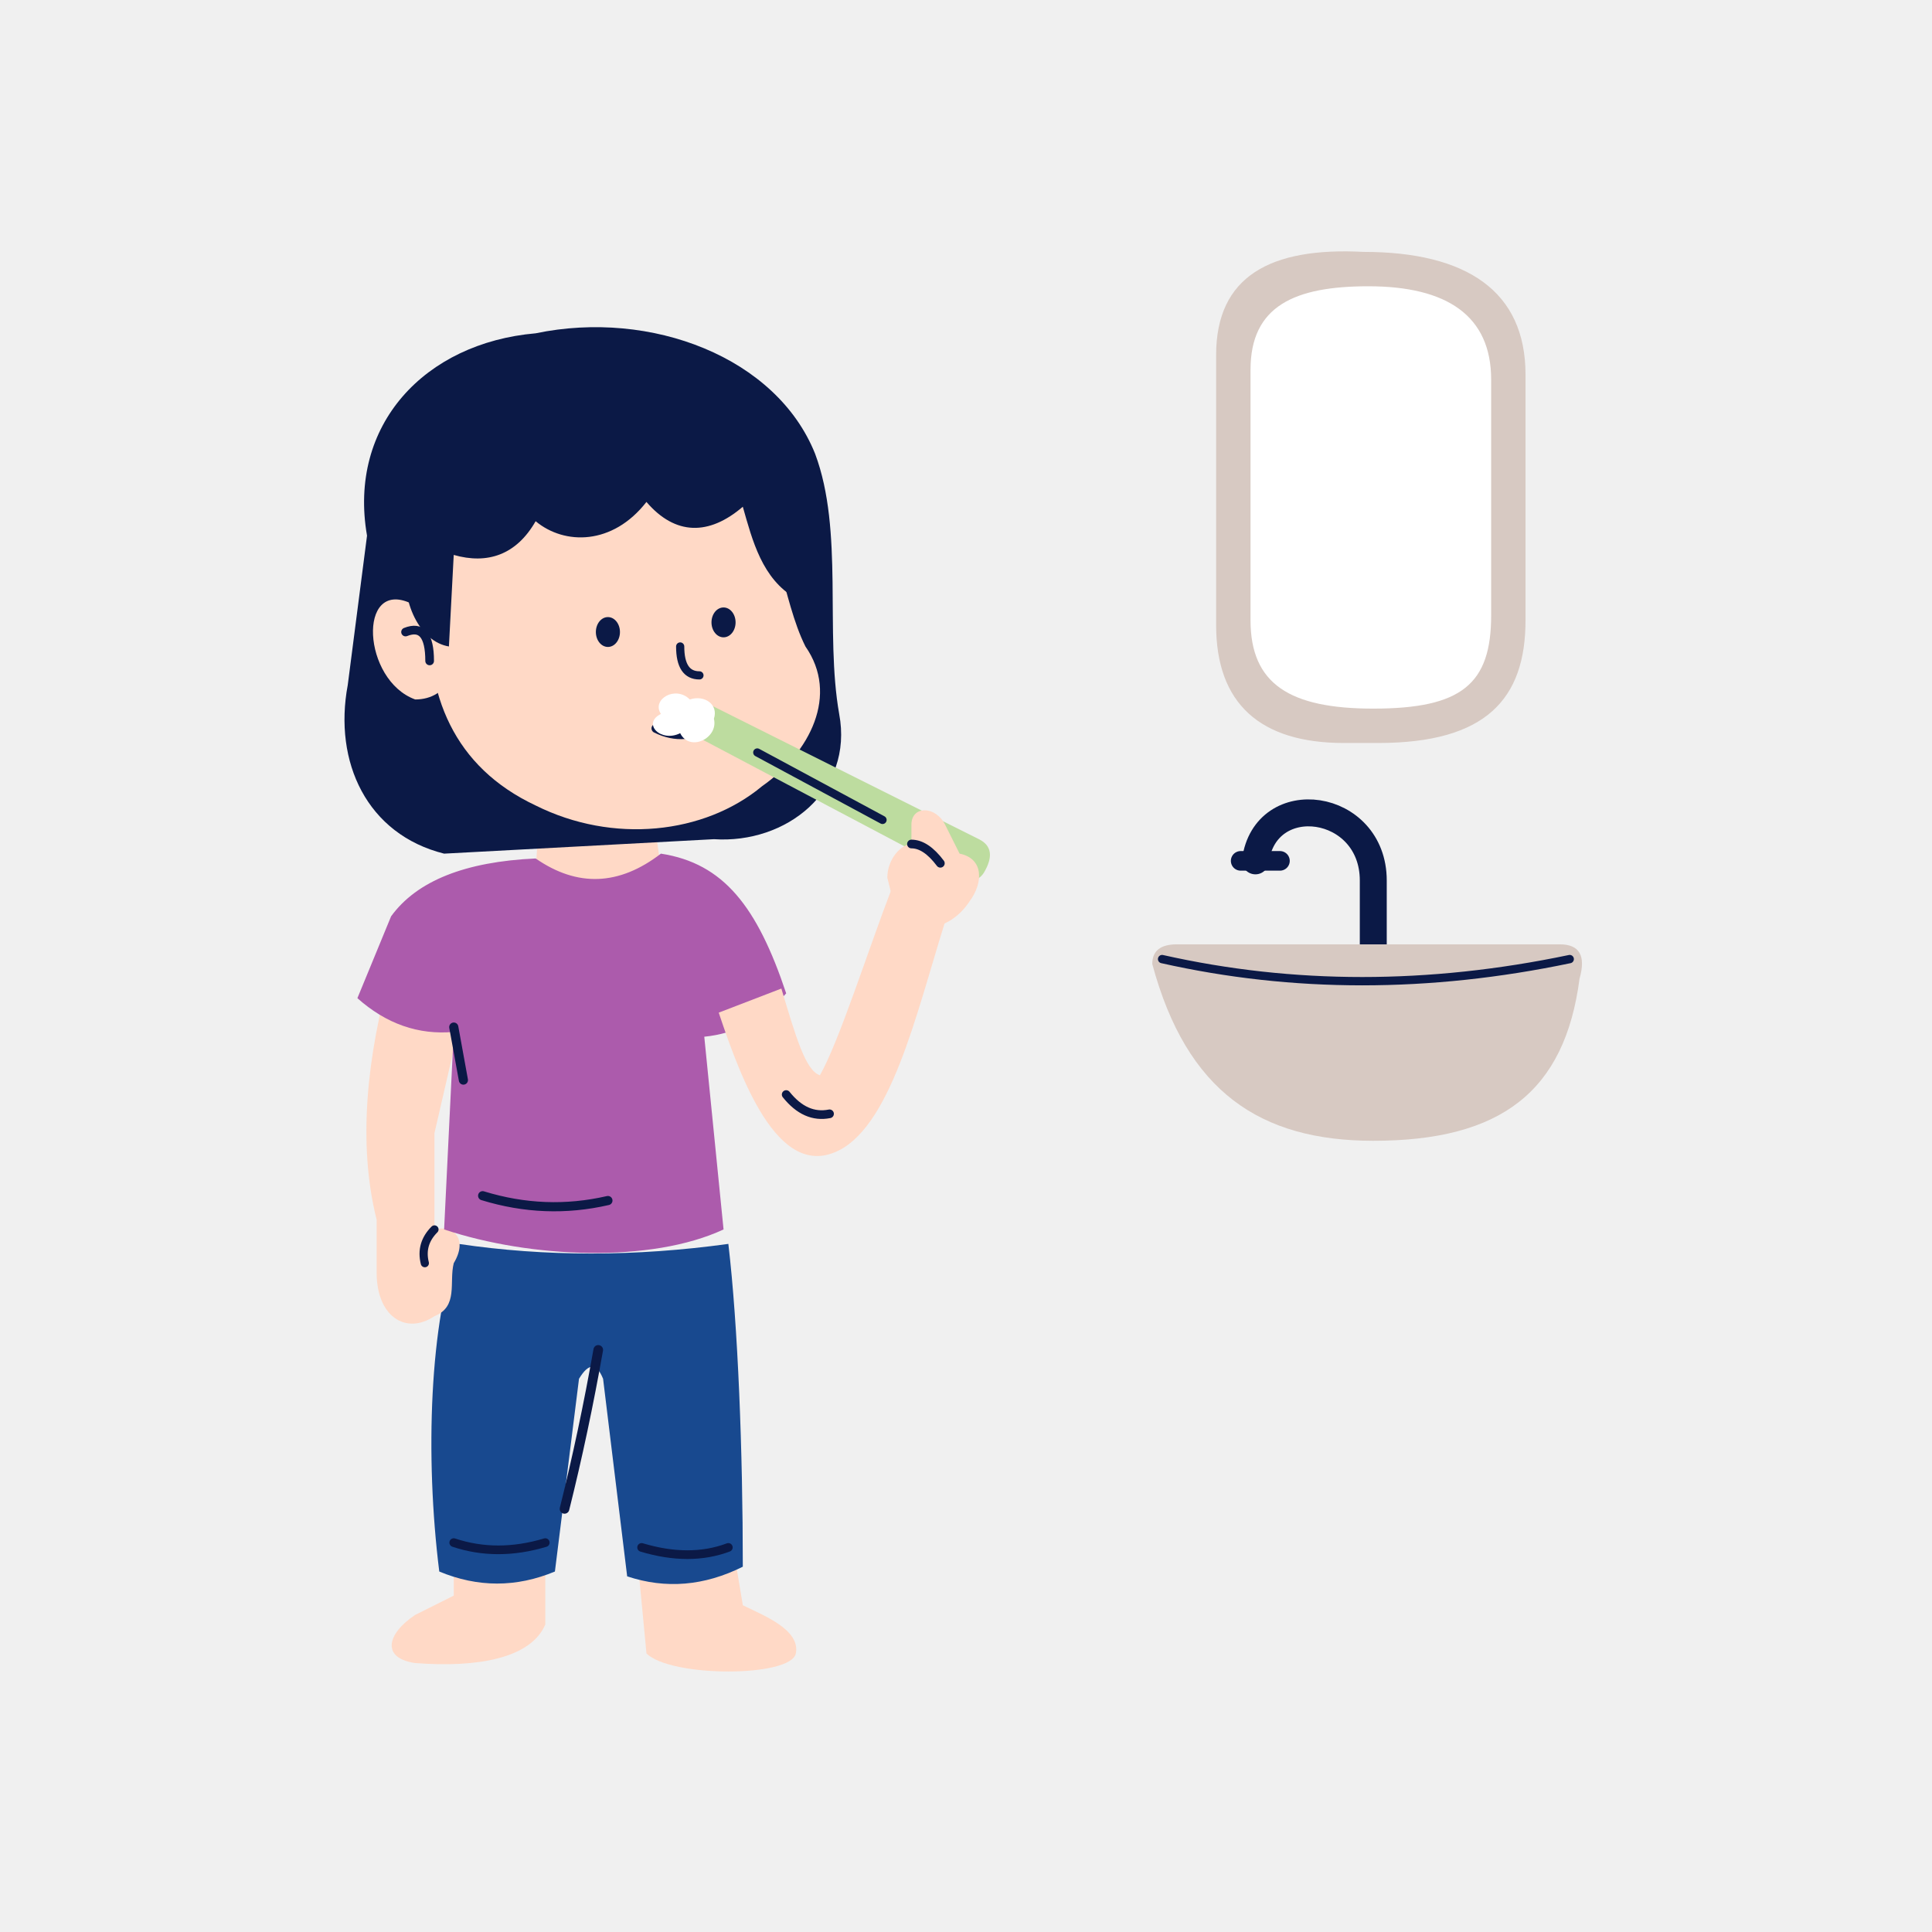
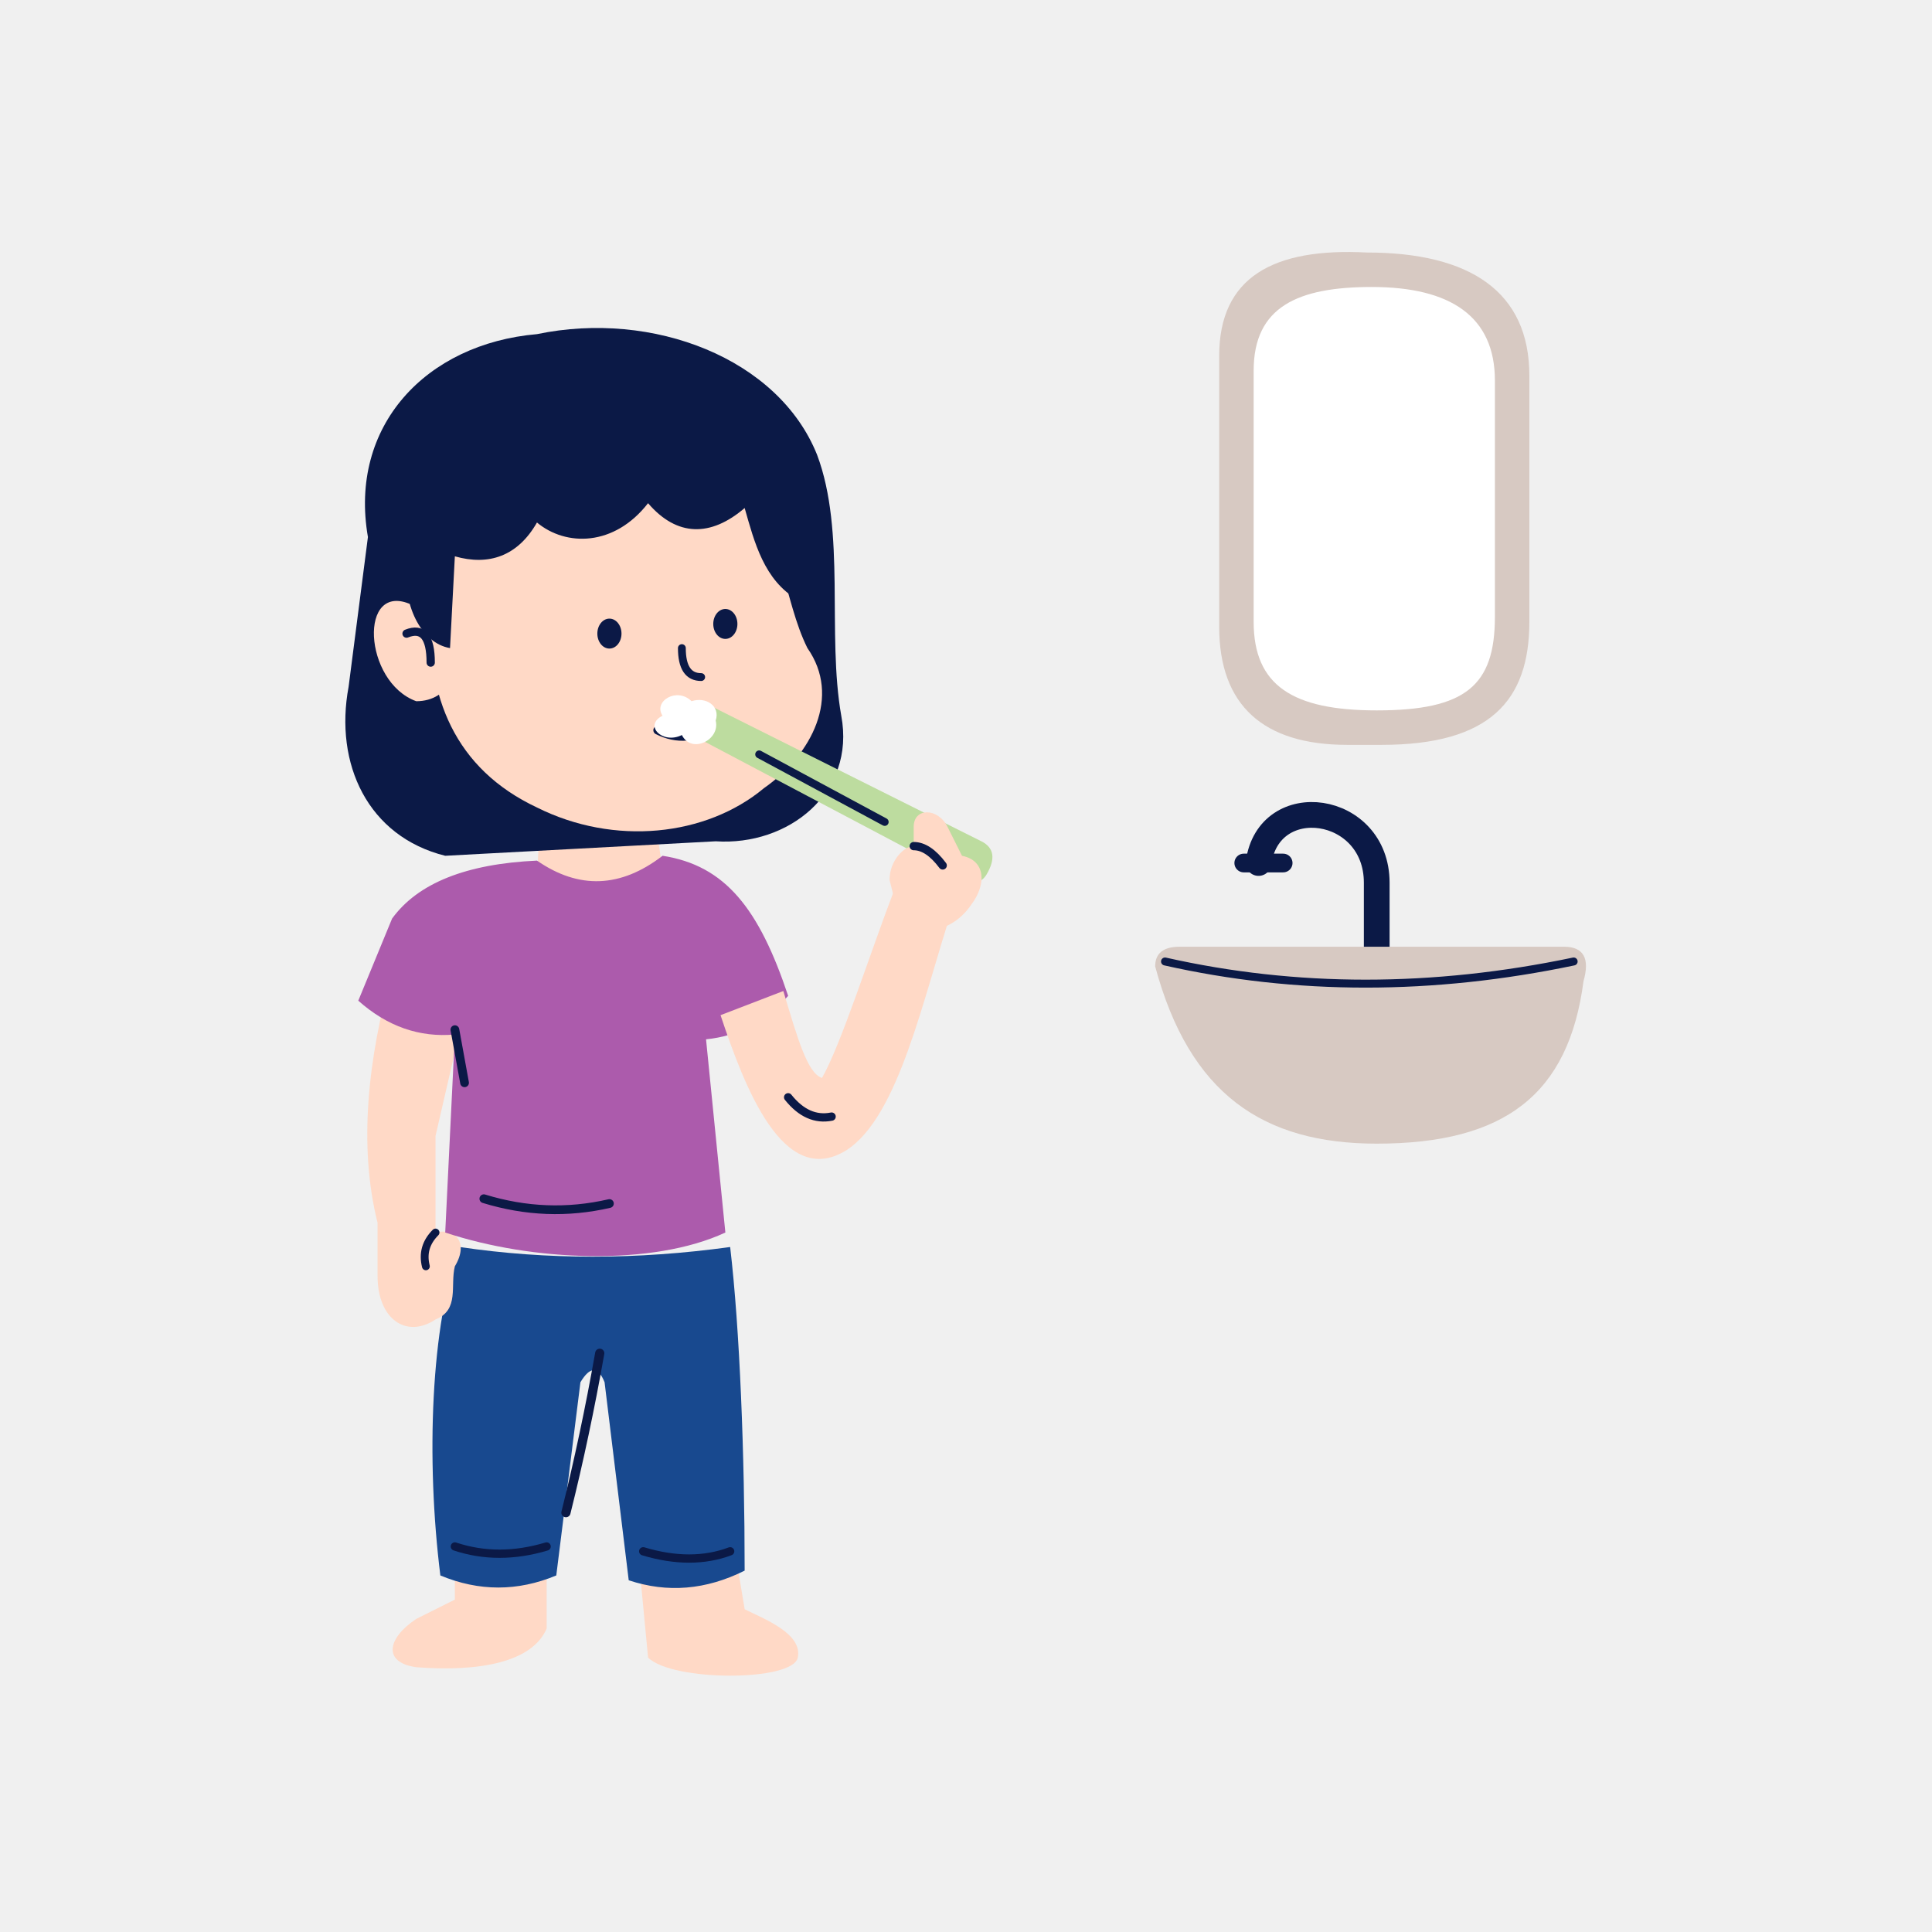
- <svg xmlns="http://www.w3.org/2000/svg" width="212" height="212" viewBox="0 0 212 212" fill="none">
-   <path d="M49.791 169.272L59.836 170.329V178.26C58.25 181.96 52.434 183.018 45.562 182.489C41.861 181.96 42.389 179.317 45.562 177.202L49.791 175.088V169.272Z" fill="#FFD9C6" />
-   <path d="M69.881 170.329L80.454 169.801L81.512 176.145C83.626 177.202 87.856 178.788 87.327 181.432C86.799 184.075 73.582 184.075 70.938 181.432L69.881 170.329Z" fill="#FFD9C6" />
-   <path d="M50.317 136.494C59.833 137.904 69.701 137.904 79.923 136.494C80.98 145.482 81.509 159.227 81.509 171.915C77.279 174.03 73.05 174.382 68.82 172.973L66.177 151.297C65.472 149.535 64.591 149.535 63.534 151.297L60.89 172.444C56.661 174.206 52.431 174.206 48.202 172.444C46.616 159.756 47.145 144.953 50.317 136.494Z" fill="#18498F" />
-   <path d="M65.646 148.125C64.589 154.117 63.355 159.932 61.945 165.571" stroke-width="1.057" stroke-linecap="round" stroke-linejoin="round" stroke="#0B1946" />
-   <path d="M49.789 169.272C52.961 170.329 56.309 170.329 59.834 169.272" stroke-width="0.952" stroke-linecap="round" stroke-linejoin="round" stroke="#0B1946" />
-   <path d="M70.404 169.8C73.929 170.858 77.101 170.858 79.921 169.8" stroke-width="0.952" stroke-linecap="round" stroke-linejoin="round" stroke="#0B1946" />
-   <path d="M59.304 86.799L58.775 95.786C62.652 100.368 67.234 100.192 72.521 95.257L71.464 87.856L59.304 86.799Z" fill="#FFD9C6" />
-   <path d="M42.916 106.36C40.273 115.876 39.215 125.392 41.33 133.851V139.666C41.33 144.424 44.502 146.539 47.674 144.424C50.318 143.367 49.26 140.724 49.789 138.609C51.375 135.965 49.789 134.379 47.674 134.908V124.335L50.846 110.589L42.916 106.36Z" fill="#FFD9C6" />
-   <path d="M47.674 134.908C46.617 135.966 46.264 137.199 46.617 138.609" stroke-width="0.899" stroke-linecap="round" stroke-linejoin="round" stroke="#0B1946" />
-   <path d="M58.778 94.2C63.36 97.372 67.942 97.195 72.523 93.671C79.396 94.728 83.097 99.486 86.269 109.003C83.802 111.822 80.806 113.408 77.281 113.761L79.396 134.908C71.466 138.608 58.249 138.08 48.733 134.908L49.79 113.232C45.913 113.584 42.389 112.351 39.217 109.531L42.917 100.544C45.737 96.667 51.024 94.552 58.778 94.2Z" fill="#AC5BAC" />
-   <path d="M49.793 112.703L50.85 118.519" stroke-width="1.004" stroke-linecap="round" stroke-linejoin="round" stroke="#0B1946" />
-   <path d="M52.961 131.207C57.543 132.617 62.125 132.793 66.707 131.736" stroke-width="1.004" stroke-linecap="round" stroke-linejoin="round" stroke="#0B1946" />
-   <path d="M78.867 111.118L85.74 108.474C87.326 113.761 88.383 117.462 89.969 117.99C92.084 114.29 95.256 104.245 97.9 97.372L104.244 99.487C101.072 109.003 98.428 122.22 92.613 125.921C85.74 130.15 81.511 119.048 78.867 111.118Z" fill="#FFD9C6" />
-   <path d="M86.268 120.105C87.677 121.867 89.263 122.572 91.026 122.22" stroke-width="0.952" stroke-linecap="round" stroke-linejoin="round" stroke="#0B1946" />
-   <path d="M40.274 58.779C38.159 46.619 46.618 37.632 58.778 36.574C71.466 33.931 85.212 39.218 89.441 49.791C92.613 58.25 90.498 69.352 92.084 78.34C93.671 86.798 86.269 92.614 78.339 92.085L48.733 93.671C40.274 91.556 36.573 83.626 38.159 75.168L40.274 58.779Z" fill="#0B1946" />
-   <path d="M48.73 56.664C54.017 49.263 69.877 48.734 80.979 54.021C85.737 58.25 85.737 65.651 88.381 70.938C92.081 76.225 88.909 82.569 83.623 86.27C77.278 91.557 67.234 92.614 58.775 88.385C49.787 84.155 46.615 76.225 47.144 66.709L48.73 56.664Z" fill="#FFD9C6" />
-   <path d="M45.032 66.18C39.217 63.536 39.745 74.639 45.561 76.753C49.261 76.753 50.847 73.053 49.261 69.352C48.204 67.237 47.147 66.709 45.032 66.18Z" fill="#FFD9C6" />
-   <path d="M44.502 69.352C46.264 68.647 47.145 69.704 47.145 72.524" stroke-width="0.952" stroke-linecap="round" stroke-linejoin="round" stroke="#0B1946" />
-   <path d="M41.329 61.951C40.801 50.848 47.145 41.332 58.776 40.275C71.464 37.631 83.624 44.504 86.267 54.549L87.324 65.651C83.624 63.537 82.566 59.307 81.509 55.606C77.808 58.779 74.107 58.779 70.935 55.078C67.235 59.836 61.948 59.836 58.776 57.193C56.661 60.893 53.489 61.951 49.788 60.893L49.26 70.938C46.087 70.409 43.973 66.18 44.502 61.422L41.329 61.951Z" fill="#0B1946" />
-   <path d="M66.707 70.991C67.436 70.991 68.028 70.257 68.028 69.352C68.028 68.447 67.436 67.713 66.707 67.713C65.977 67.713 65.385 68.447 65.385 69.352C65.385 70.257 65.977 70.991 66.707 70.991Z" fill="#0B1946" />
-   <path d="M79.394 69.934C80.124 69.934 80.716 69.2 80.716 68.295C80.716 67.389 80.124 66.656 79.394 66.656C78.664 66.656 78.072 67.389 78.072 68.295C78.072 69.2 78.664 69.934 79.394 69.934Z" fill="#0B1946" />
-   <path d="M74.637 70.938C74.637 73.053 75.342 74.11 76.751 74.11" stroke-width="0.899" stroke-linecap="round" stroke-linejoin="round" stroke="#0B1946" />
-   <path d="M71.992 79.926C74.107 80.983 76.222 80.807 78.336 79.397" stroke-width="1.004" stroke-linecap="round" stroke-linejoin="round" stroke="#0B1946" />
-   <path d="M77.813 77.282L107.419 92.085C108.829 92.79 109.005 94.024 107.948 95.786C107.243 96.843 106.186 96.843 104.776 95.786L76.756 80.983L77.813 77.282Z" fill="#BDDC9F" />
-   <path d="M83.096 82.569L96.841 89.971" stroke-width="0.899" stroke-linecap="round" stroke-linejoin="round" stroke="#0B1946" />
-   <path d="M75.695 76.754C74.109 75.168 71.465 76.754 72.522 78.34C70.408 79.397 72.522 81.512 74.637 80.454C75.695 82.569 78.867 80.983 78.338 78.868C78.867 77.282 77.281 76.225 75.695 76.754Z" fill="white" />
-   <path d="M97.367 96.314C97.367 94.2 98.953 92.614 100.011 92.614V90.499C100.011 88.384 102.654 88.384 103.711 90.499L105.297 93.671C107.941 94.2 107.941 96.843 106.355 98.958C104.24 102.13 100.539 102.658 98.424 100.544L97.367 96.314Z" fill="#FFD9C6" />
-   <path d="M100.014 92.614C101.071 92.614 102.128 93.319 103.186 94.728" stroke-width="0.952" stroke-linecap="round" stroke-linejoin="round" stroke="#0B1946" />
-   <path d="M133.447 38.957C133.447 30.335 139.375 27.101 149.614 27.64C160.931 27.64 167.397 31.951 167.397 41.113V68.057C167.397 76.68 163.086 81.529 151.231 81.529H147.458C138.297 81.529 133.447 77.218 133.447 68.596V38.957Z" fill="#D7C9C2" />
-   <path d="M137.221 40.574C137.221 33.568 142.071 31.413 150.154 31.413C158.776 31.413 163.626 34.646 163.626 41.652V67.518C163.626 75.063 160.393 77.757 150.693 77.757C141.532 77.757 137.221 75.063 137.221 68.057V40.574Z" fill="white" />
-   <path d="M150.691 105.78V96.619C150.691 87.996 138.836 86.38 137.758 94.463" stroke-width="2.956" stroke-linecap="round" stroke-linejoin="round" stroke="#0B1946" />
-   <path d="M136.139 94.463H140.45" stroke-width="2.15" stroke-linecap="round" stroke-linejoin="round" stroke="#0B1946" />
-   <path d="M126.439 105.78C126.439 104.343 127.338 103.624 129.134 103.624H171.168C173.323 103.624 174.042 104.882 173.323 107.396C171.706 119.791 164.701 125.18 150.69 125.18C138.295 125.18 130.212 119.791 126.439 105.78Z" fill="#D7C9C2" />
-   <path d="M127.518 105.241C141.888 108.474 156.797 108.474 172.246 105.241" stroke-width="0.914" stroke-linecap="round" stroke-linejoin="round" stroke="#0B1946" />
+ <svg xmlns="http://www.w3.org/2000/svg" width="222" height="222" viewBox="0 0 222 222" fill="none">
+   <path d="M52.268 177.7L62.813 178.81V187.135C61.148 191.02 55.043 192.13 47.828 191.575C43.943 191.02 44.498 188.245 47.828 186.025L52.268 183.805V177.7Z" fill="#FFD9C6" />
+   <path d="M73.358 178.81L84.458 178.255L85.568 184.915C87.788 186.025 92.228 187.69 91.673 190.465C91.118 193.24 77.243 193.24 74.468 190.465L73.358 178.81Z" fill="#FFD9C6" />
+   <path d="M52.82 143.29C62.81 144.77 73.17 144.77 83.9 143.29C85.01 152.725 85.565 167.155 85.565 180.475C81.125 182.695 76.685 183.065 72.245 181.585L69.47 158.83C68.73 156.98 67.805 156.98 66.695 158.83L63.92 181.03C59.48 182.88 55.04 182.88 50.6 181.03C48.935 167.71 49.49 152.17 52.82 143.29Z" fill="#18498F" />
+   <path d="M68.914 155.5C67.804 161.79 66.509 167.895 65.029 173.815" stroke-width="1.057" stroke-linecap="round" stroke-linejoin="round" stroke="#0B1946" />
+   <path d="M52.266 177.7C55.596 178.81 59.111 178.81 62.811 177.7" stroke-width="0.952" stroke-linecap="round" stroke-linejoin="round" stroke="#0B1946" />
+   <path d="M73.909 178.255C77.609 179.365 80.939 179.365 83.899 178.255" stroke-width="0.952" stroke-linecap="round" stroke-linejoin="round" stroke="#0B1946" />
+   <path d="M62.257 91.12L61.702 100.555C65.772 105.365 70.582 105.18 76.132 100L75.022 92.23L62.257 91.12Z" fill="#FFD9C6" />
+   <path d="M45.05 111.655C42.275 121.645 41.165 131.635 43.385 140.515V146.62C43.385 151.615 46.715 153.835 50.045 151.615C52.82 150.505 51.71 147.73 52.265 145.51C53.93 142.735 52.265 141.07 50.045 141.625V130.525L53.375 116.095L45.05 111.655Z" fill="#FFD9C6" />
+   <path d="M50.046 141.625C48.936 142.735 48.566 144.03 48.936 145.51" stroke-width="0.899" stroke-linecap="round" stroke-linejoin="round" stroke="#0B1946" />
+   <path d="M61.704 98.89C66.514 102.22 71.324 102.035 76.134 98.335C83.349 99.445 87.234 104.44 90.564 114.43C87.974 117.39 84.829 119.055 81.129 119.425L83.349 141.625C75.024 145.51 61.149 144.955 51.159 141.625L52.269 118.87C48.199 119.24 44.499 117.945 41.169 114.985L45.054 105.55C48.014 101.48 53.564 99.26 61.704 98.89Z" fill="#AC5BAC" />
+   <path d="M52.271 118.315L53.381 124.42" stroke-width="1.004" stroke-linecap="round" stroke-linejoin="round" stroke="#0B1946" />
+   <path d="M55.597 137.74C60.407 139.22 65.217 139.405 70.027 138.295" stroke-width="1.004" stroke-linecap="round" stroke-linejoin="round" stroke="#0B1946" />
+   <path d="M82.795 116.65L90.01 113.875C91.675 119.425 92.785 123.31 94.45 123.865C96.67 119.98 100 109.435 102.775 102.22L109.435 104.44C106.105 114.43 103.33 128.305 97.225 132.19C90.01 136.63 85.57 124.975 82.795 116.65Z" fill="#FFD9C6" />
+   <path d="M90.562 126.085C92.042 127.935 93.707 128.675 95.557 128.305" stroke-width="0.952" stroke-linecap="round" stroke-linejoin="round" stroke="#0B1946" />
+   <path d="M42.277 61.705C40.057 48.94 48.937 39.505 61.702 38.395C75.022 35.62 89.452 41.17 93.892 52.27C97.222 61.15 95.002 72.805 96.667 82.24C98.332 91.12 90.562 97.225 82.237 96.67L51.157 98.335C42.277 96.115 38.392 87.79 40.057 78.91L42.277 61.705Z" fill="#0B1946" />
+   <path d="M51.154 59.485C56.704 51.715 73.354 51.16 85.009 56.71C90.004 61.15 90.004 68.92 92.779 74.47C96.664 80.02 93.334 86.68 87.784 90.565C81.124 96.115 70.579 97.225 61.699 92.785C52.264 88.345 48.934 80.02 49.489 70.03L51.154 59.485Z" fill="#FFD9C6" />
+   <path d="M47.272 69.475C41.167 66.7 41.722 78.355 47.827 80.575C51.712 80.575 53.377 76.69 51.712 72.805C50.602 70.585 49.492 70.03 47.272 69.475Z" fill="#FFD9C6" />
+   <path d="M46.716 72.805C48.566 72.065 49.491 73.175 49.491 76.135" stroke-width="0.952" stroke-linecap="round" stroke-linejoin="round" stroke="#0B1946" />
+   <path d="M43.386 65.035C42.831 53.38 49.491 43.39 61.701 42.28C75.021 39.505 87.786 46.72 90.561 57.265L91.671 68.92C87.786 66.7 86.676 62.26 85.566 58.375C81.681 61.705 77.796 61.705 74.466 57.82C70.581 62.815 65.031 62.815 61.701 60.04C59.481 63.925 56.151 65.035 52.266 63.925L51.711 74.47C48.381 73.915 46.161 69.475 46.716 64.48L43.386 65.035Z" fill="#0B1946" />
+   <path d="M70.026 74.525C70.793 74.525 71.414 73.755 71.414 72.805C71.414 71.855 70.793 71.084 70.026 71.084C69.26 71.084 68.639 71.855 68.639 72.805C68.639 73.755 69.26 74.525 70.026 74.525Z" fill="#0B1946" />
+   <path d="M83.346 73.415C84.112 73.415 84.734 72.645 84.734 71.695C84.734 70.745 84.112 69.975 83.346 69.975C82.58 69.975 81.959 70.745 81.959 71.695C81.959 72.645 82.58 73.415 83.346 73.415Z" fill="#0B1946" />
+   <path d="M78.351 74.47C78.351 76.69 79.091 77.8 80.571 77.8" stroke-width="0.899" stroke-linecap="round" stroke-linejoin="round" stroke="#0B1946" />
+   <path d="M75.576 83.905C77.796 85.015 80.016 84.83 82.236 83.35" stroke-width="1.004" stroke-linecap="round" stroke-linejoin="round" stroke="#0B1946" />
+   <path d="M81.686 81.13L112.766 96.67C114.246 97.41 114.431 98.705 113.321 100.555C112.581 101.665 111.471 101.665 109.991 100.555L80.576 85.015L81.686 81.13Z" fill="#BDDC9F" />
+   <path d="M87.231 86.68L101.661 94.45" stroke-width="0.899" stroke-linecap="round" stroke-linejoin="round" stroke="#0B1946" />
+   <path d="M79.462 80.575C77.797 78.91 75.022 80.575 76.132 82.24C73.912 83.35 76.132 85.57 78.352 84.46C79.462 86.68 82.792 85.015 82.237 82.795C82.792 81.13 81.127 80.02 79.462 80.575Z" fill="white" />
+   <path d="M102.215 101.11C102.215 98.89 103.88 97.225 104.99 97.225V95.005C104.99 92.785 107.765 92.785 108.875 95.005L110.54 98.335C113.315 98.89 113.315 101.665 111.65 103.885C109.43 107.215 105.545 107.77 103.325 105.55L102.215 101.11Z" fill="#FFD9C6" />
+   <path d="M104.992 97.225C106.102 97.225 107.212 97.965 108.322 99.445" stroke-width="0.952" stroke-linecap="round" stroke-linejoin="round" stroke="#0B1946" />
+   <path d="M140.093 40.897C140.093 31.845 146.316 28.451 157.064 29.016C168.945 29.016 175.733 33.542 175.733 43.16V71.446C175.733 80.497 171.208 85.589 158.762 85.589H154.801C145.184 85.589 140.093 81.063 140.093 72.011V40.897Z" fill="#D7C9C2" />
+   <path d="M144.053 42.594C144.053 35.239 149.145 32.977 157.631 32.977C166.682 32.977 171.774 36.371 171.774 43.725V70.88C171.774 78.8 168.38 81.629 158.197 81.629C148.579 81.629 144.053 78.8 144.053 71.446V42.594Z" fill="white" />
+   <path d="M158.195 111.046V101.429C158.195 92.378 145.749 90.68 144.617 99.166" stroke-width="2.956" stroke-linecap="round" stroke-linejoin="round" stroke="#0B1946" />
+   <path d="M142.917 99.166H147.443" stroke-width="2.15" stroke-linecap="round" stroke-linejoin="round" stroke="#0B1946" />
+   <path d="M132.737 111.047C132.737 109.538 133.68 108.784 135.565 108.784H179.692C181.955 108.784 182.709 110.104 181.955 112.744C180.258 125.755 172.903 131.413 158.194 131.413C145.183 131.413 136.697 125.755 132.737 111.047Z" fill="#D7C9C2" />
+   <path d="M133.868 110.481C148.954 113.875 164.606 113.875 180.824 110.481" stroke-width="0.914" stroke-linecap="round" stroke-linejoin="round" stroke="#0B1946" />
</svg>
